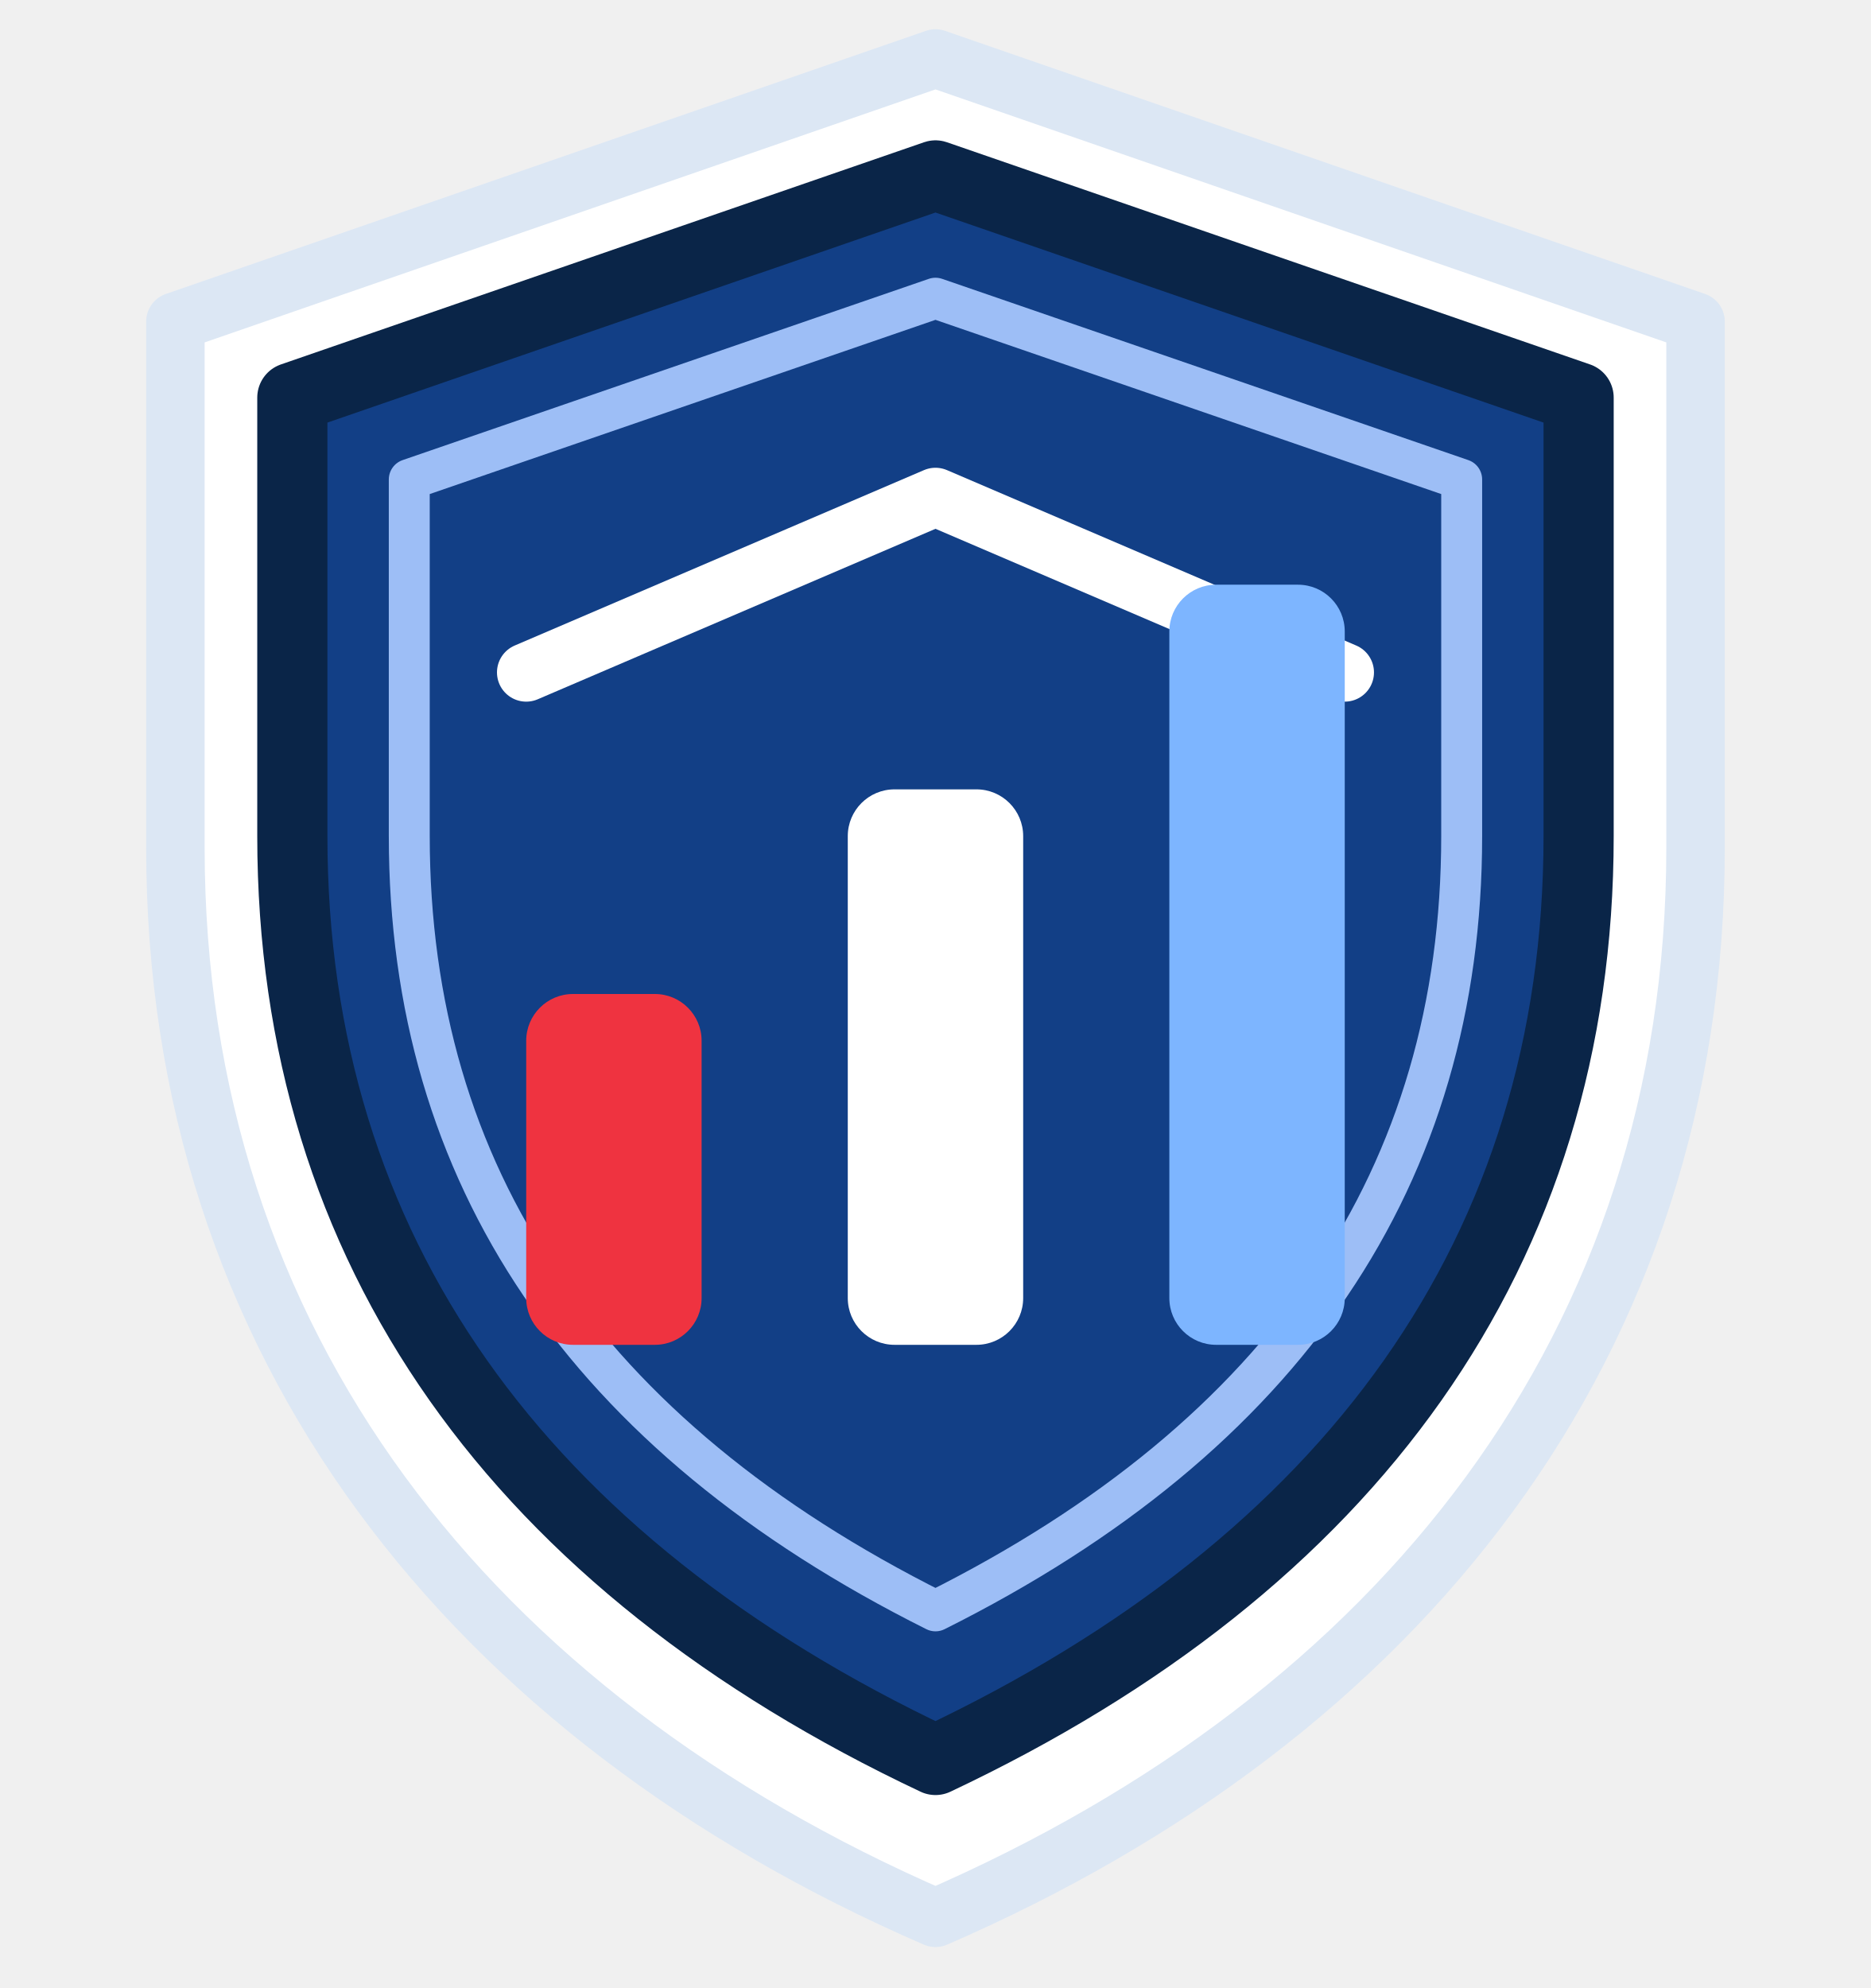
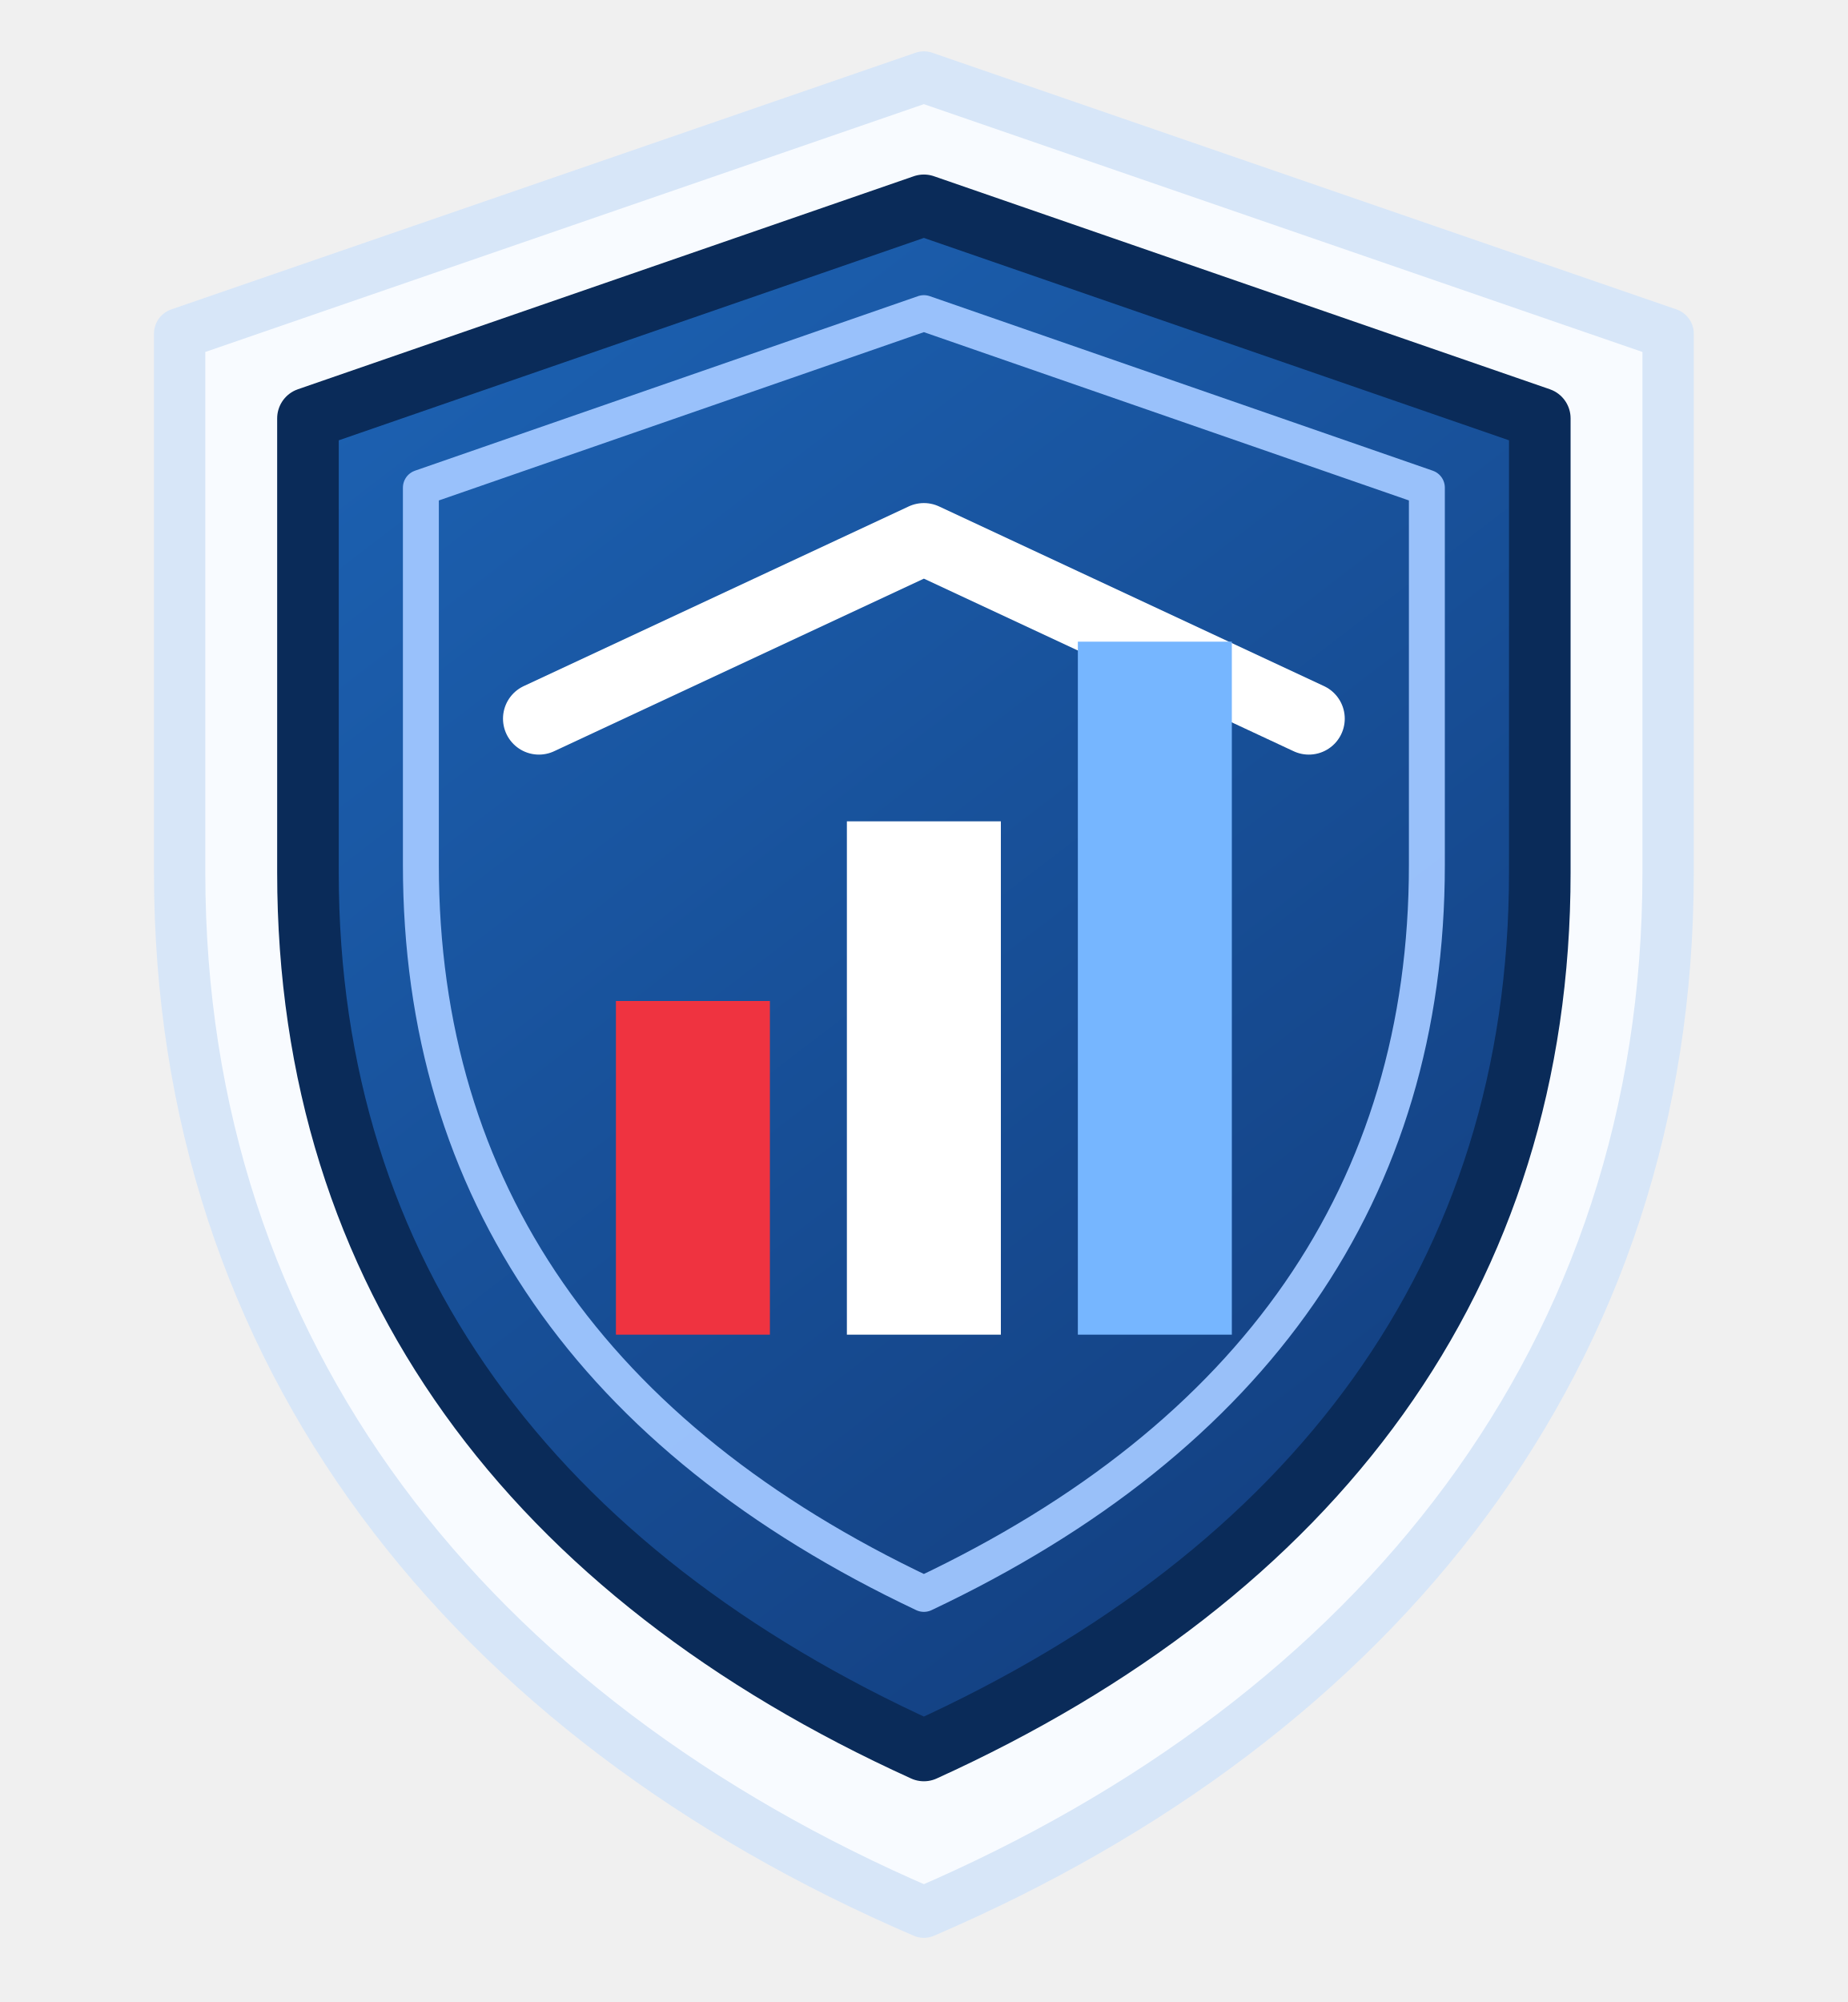
- <svg xmlns="http://www.w3.org/2000/svg" viewBox="0 0 64 68" role="img" aria-label="PropData Great Britain" fill="none">
-   <path d="M32 2 58 11v18c0 17-10.1 29.7-26 36.6C16.1 58.7 6 46 6 29V11Z" fill="#fff" stroke="#dce7f4" stroke-width="2" stroke-linejoin="round" />
-   <path d="M32 6 54 13.6v15c0 14.2-7.8 24.9-22 31.6-14.2-6.7-22-17.4-22-31.6v-15Z" fill="#123f86" stroke="#0a2548" stroke-width="2.4" stroke-linejoin="round" />
-   <path d="M32 10.2 50 16.4v12.2c0 11.6-6 20.5-18 26.5-12-6-18-14.9-18-26.5V16.4Z" stroke="#a9c9ff" stroke-width="1.4" stroke-linejoin="round" opacity=".92" />
-   <path d="m18 23 14-6 14 6" stroke="#fff" stroke-width="2" stroke-linecap="round" stroke-linejoin="round" />
-   <rect x="18" y="34" width="6" height="12" rx="1.6" fill="#ef3340" />
-   <rect x="29" y="27" width="6" height="19" rx="1.6" fill="#fff" />
-   <rect x="40" y="20" width="6" height="26" rx="1.6" fill="#7db5ff" />
+ <svg xmlns="http://www.w3.org/2000/svg" viewBox="0 0 72 78" role="img" aria-label="PropData" fill="none">
+   <defs>
+     <linearGradient id="shield" x1="12" y1="8" x2="58" y2="68" gradientUnits="userSpaceOnUse">
+       <stop stop-color="#1D64B6" />
+       <stop offset="1" stop-color="#123B7A" />
+     </linearGradient>
+   </defs>
+   <path d="M36 3 65 13v21c0 18.8-11.3 32.9-29 40.5C18.3 66.9 7 52.8 7 34V13L36 3Z" fill="#F8FBFF" stroke="#D7E6F8" stroke-width="2" stroke-linejoin="round" />
+   <path d="M36 8 60 16.3V34c0 15.7-8.8 27.3-24 34.2C20.8 61.3 12 49.7 12 34V16.3L36 8Z" fill="url(#shield)" stroke="#0A2B59" stroke-width="2.4" stroke-linejoin="round" />
+   <path d="M36 12.2 55.6 19v14.7c0 12.7-6.7 22.3-19.6 28.4-12.9-6.1-19.6-15.7-19.6-28.4V19L36 12.2Z" stroke="#9FC6FF" stroke-width="1.4" stroke-linejoin="round" opacity=".95" />
+   <path d="m21 28 15-7 15 7" stroke="#FFFFFF" stroke-width="2.8" stroke-linecap="round" stroke-linejoin="round" />
+   <path d="M24 39h6v13h-6z" rx="1" fill="#EF3340" />
+   <path d="M33 32h6v20h-6z" rx="1" fill="#FFFFFF" />
+   <path d="M42 25h6v27h-6z" rx="1" fill="#76B6FF" />
</svg>
